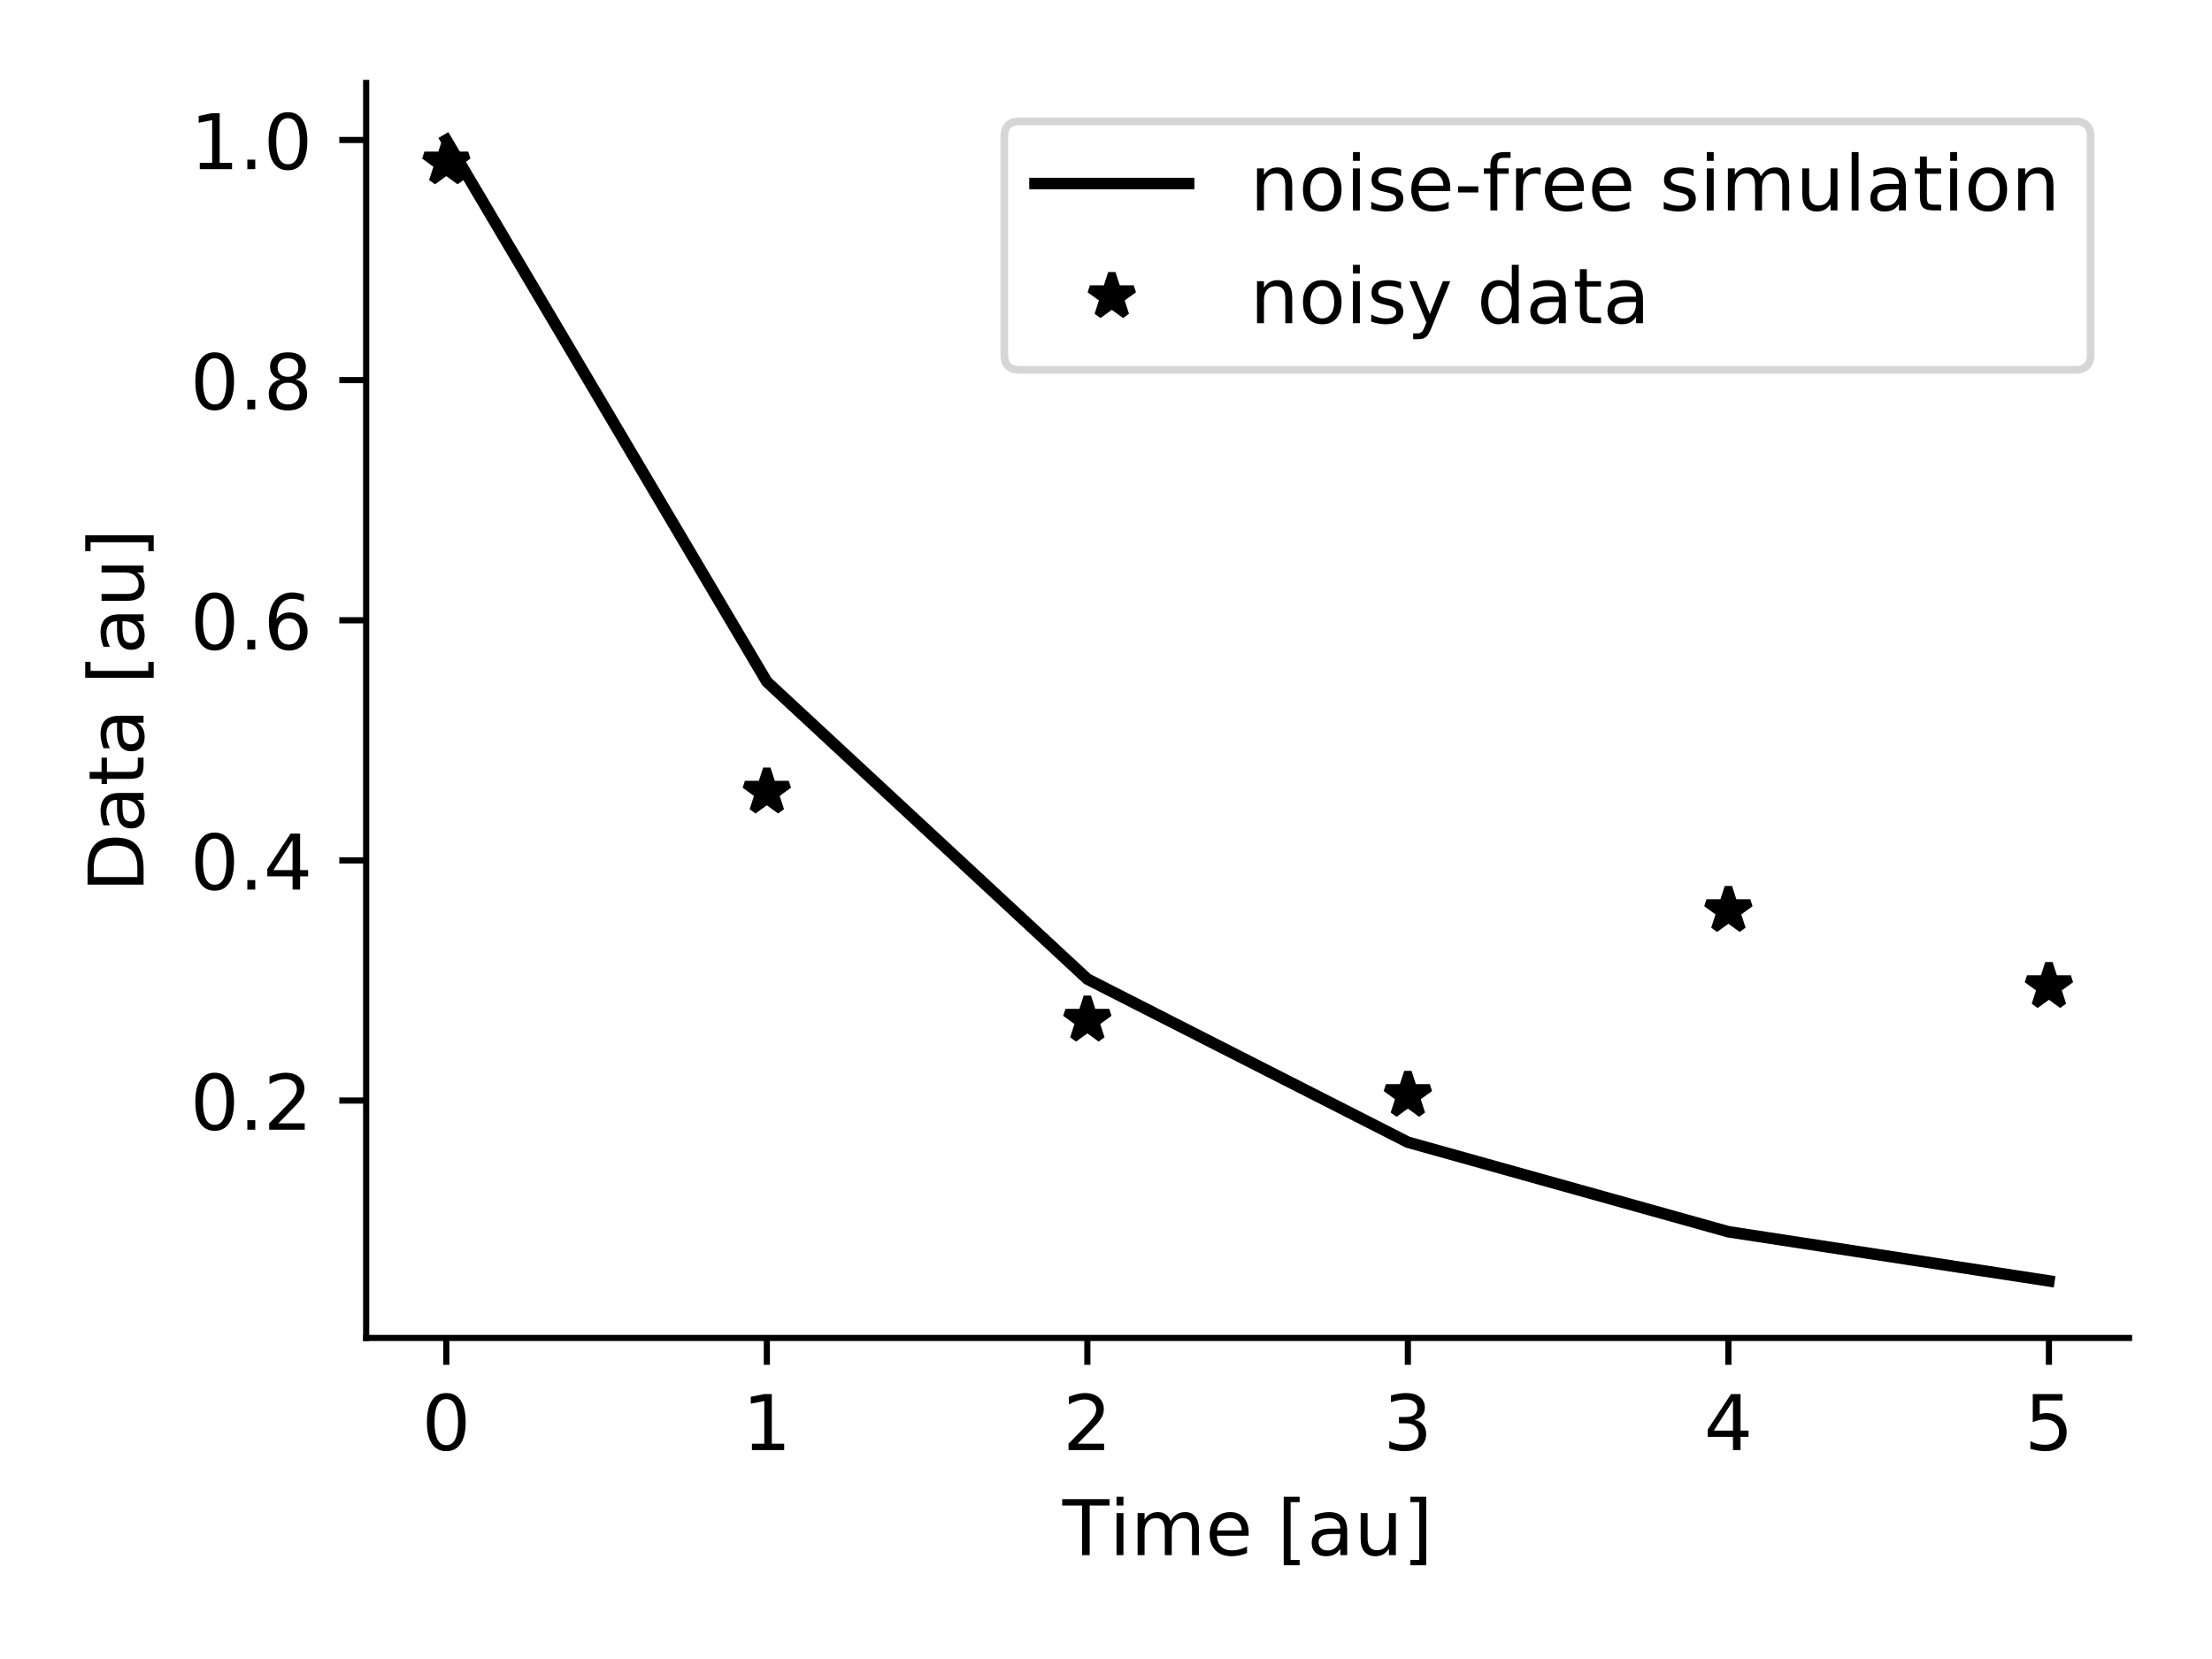
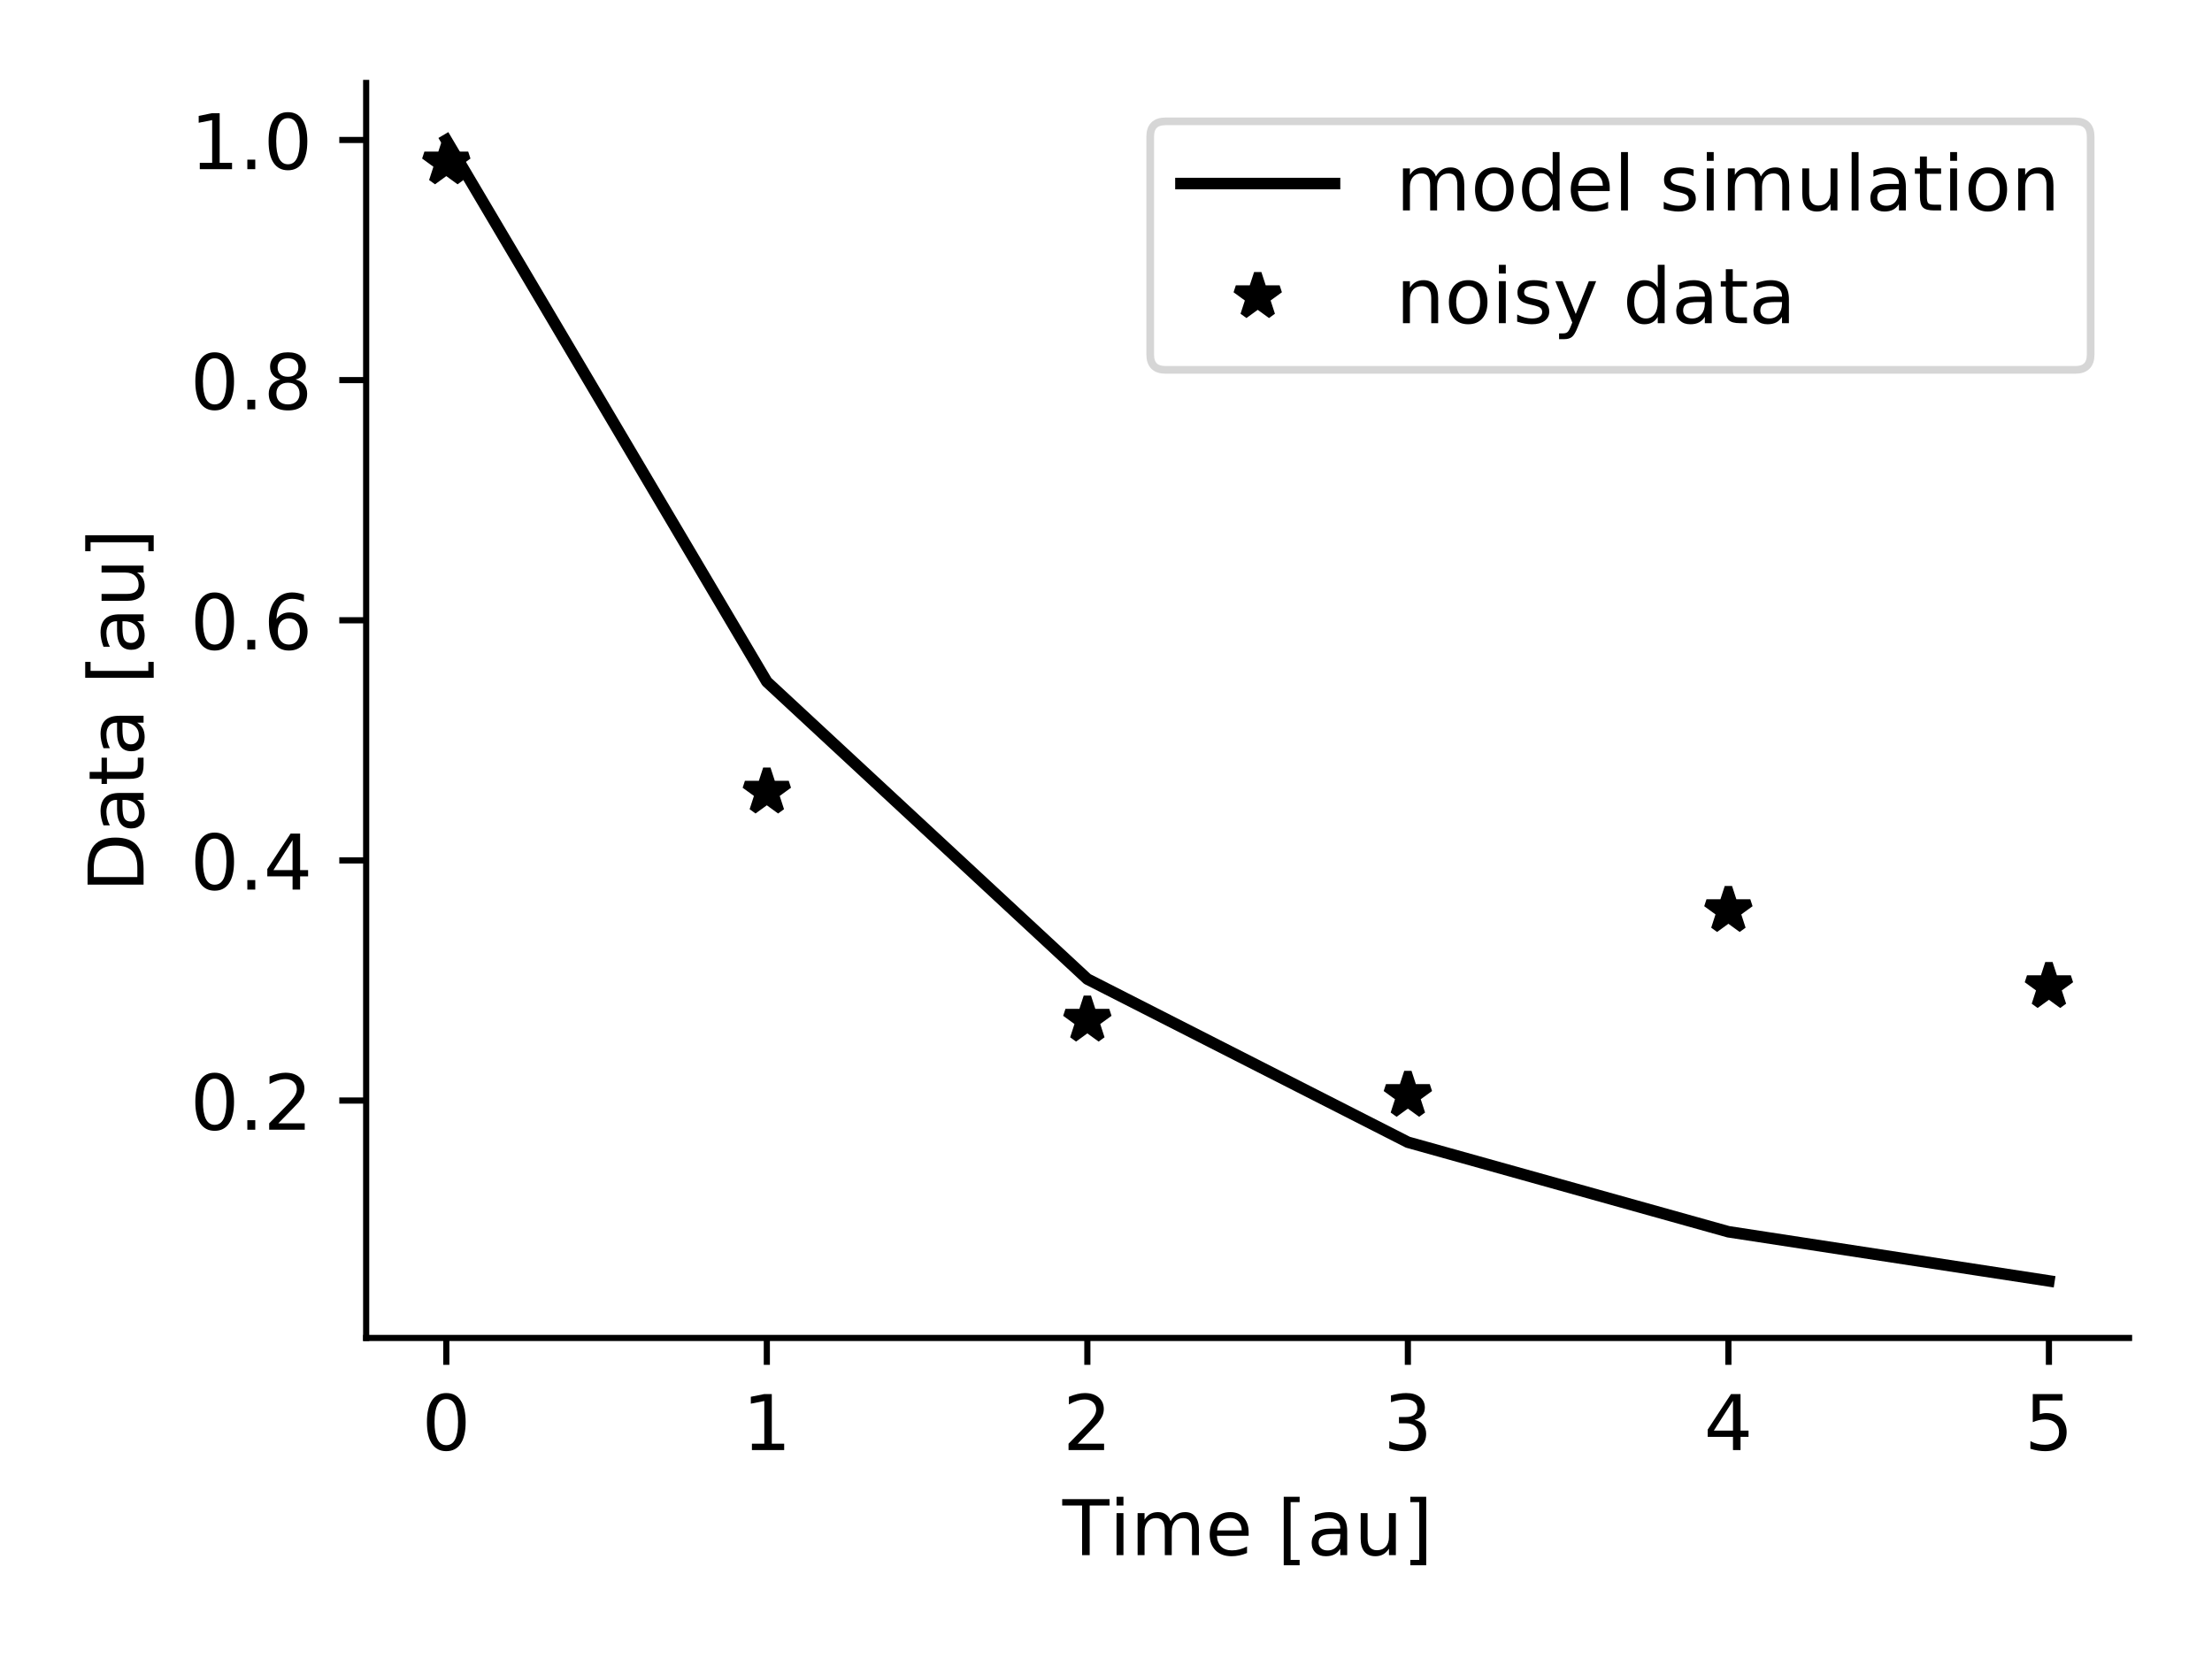
<svg xmlns="http://www.w3.org/2000/svg" xmlns:xlink="http://www.w3.org/1999/xlink" height="216pt" version="1.1" viewBox="0 0 288 216" width="288pt">
  <defs>
    <style type="text/css">
*{stroke-linecap:butt;stroke-linejoin:round;}
  </style>
  </defs>
  <g id="figure_1">
    <g id="patch_1">
      <path d="M 0 216  L 288 216  L 288 0  L 0 0  z " style="fill:#ffffff;" />
    </g>
    <g id="axes_1">
      <g id="patch_2">
        <path d="M 47.675 174.2  L 277.2 174.2  L 277.2 10.8  L 47.675 10.8  z " style="fill:#ffffff;" />
      </g>
      <g id="matplotlib.axis_1">
        <g id="xtick_1">
          <g id="line2d_1">
            <defs>
-               <path d="M 0 0  L 0 3.5  " id="m71d9dc9d65" style="stroke:#000000;stroke-width:0.8;" />
-             </defs>
-             <g>
-               <use style="stroke:#000000;stroke-width:0.8;" x="58.108" xlink:href="#m71d9dc9d65" y="174.2" />
+               <path d="M 0 0  L 0 3.5  " id="me098c141af" style="stroke:#000000;stroke-width:0.8;" />
+             </defs>
+             <g>
+               <use style="stroke:#000000;stroke-width:0.8;" x="58.108" xlink:href="#me098c141af" y="174.2" />
            </g>
          </g>
          <g id="text_1">
            <defs>
              <path d="M 31.781 66.406  Q 24.172 66.406 20.328 58.906  Q 16.5 51.422 16.5 36.375  Q 16.5 21.391 20.328 13.891  Q 24.172 6.391 31.781 6.391  Q 39.453 6.391 43.281 13.891  Q 47.125 21.391 47.125 36.375  Q 47.125 51.422 43.281 58.906  Q 39.453 66.406 31.781 66.406  z M 31.781 74.219  Q 44.047 74.219 50.516 64.516  Q 56.984 54.828 56.984 36.375  Q 56.984 17.969 50.516 8.266  Q 44.047 -1.422 31.781 -1.422  Q 19.531 -1.422 13.062 8.266  Q 6.594 17.969 6.594 36.375  Q 6.594 54.828 13.062 64.516  Q 19.531 74.219 31.781 74.219  z " id="DejaVuSans-48" />
            </defs>
            <g transform="translate(54.9267 188.7984)scale(0.1 -0.1)">
              <use xlink:href="#DejaVuSans-48" />
            </g>
          </g>
        </g>
        <g id="xtick_2">
          <g id="line2d_2">
            <g>
-               <use style="stroke:#000000;stroke-width:0.8;" x="99.84" xlink:href="#m71d9dc9d65" y="174.2" />
+               <use style="stroke:#000000;stroke-width:0.8;" x="99.84" xlink:href="#me098c141af" y="174.2" />
            </g>
          </g>
          <g id="text_2">
            <defs>
              <path d="M 12.406 8.297  L 28.516 8.297  L 28.516 63.922  L 10.984 60.406  L 10.984 69.391  L 28.422 72.906  L 38.281 72.906  L 38.281 8.297  L 54.391 8.297  L 54.391 0  L 12.406 0  z " id="DejaVuSans-49" />
            </defs>
            <g transform="translate(96.65852 188.7984)scale(0.1 -0.1)">
              <use xlink:href="#DejaVuSans-49" />
            </g>
          </g>
        </g>
        <g id="xtick_3">
          <g id="line2d_3">
            <g>
-               <use style="stroke:#000000;stroke-width:0.8;" x="141.572" xlink:href="#m71d9dc9d65" y="174.2" />
+               <use style="stroke:#000000;stroke-width:0.8;" x="141.572" xlink:href="#me098c141af" y="174.2" />
            </g>
          </g>
          <g id="text_3">
            <defs>
              <path d="M 19.188 8.297  L 53.609 8.297  L 53.609 0  L 7.328 0  L 7.328 8.297  Q 12.938 14.109 22.625 23.891  Q 32.328 33.688 34.812 36.531  Q 39.547 41.844 41.422 45.531  Q 43.312 49.219 43.312 52.781  Q 43.312 58.594 39.234 62.25  Q 35.156 65.922 28.609 65.922  Q 23.969 65.922 18.812 64.312  Q 13.672 62.703 7.812 59.422  L 7.812 69.391  Q 13.766 71.781 18.938 73  Q 24.125 74.219 28.422 74.219  Q 39.75 74.219 46.484 68.547  Q 53.219 62.891 53.219 53.422  Q 53.219 48.922 51.531 44.891  Q 49.859 40.875 45.406 35.406  Q 44.188 33.984 37.641 27.219  Q 31.109 20.453 19.188 8.297  z " id="DejaVuSans-50" />
            </defs>
            <g transform="translate(138.3903 188.7984)scale(0.1 -0.1)">
              <use xlink:href="#DejaVuSans-50" />
            </g>
          </g>
        </g>
        <g id="xtick_4">
          <g id="line2d_4">
            <g>
-               <use style="stroke:#000000;stroke-width:0.8;" x="183.303" xlink:href="#m71d9dc9d65" y="174.2" />
+               <use style="stroke:#000000;stroke-width:0.8;" x="183.303" xlink:href="#me098c141af" y="174.2" />
            </g>
          </g>
          <g id="text_4">
            <defs>
              <path d="M 40.578 39.312  Q 47.656 37.797 51.625 33  Q 55.609 28.219 55.609 21.188  Q 55.609 10.406 48.188 4.484  Q 40.766 -1.422 27.094 -1.422  Q 22.516 -1.422 17.656 -0.516  Q 12.797 0.391 7.625 2.203  L 7.625 11.719  Q 11.719 9.328 16.594 8.109  Q 21.484 6.891 26.812 6.891  Q 36.078 6.891 40.938 10.547  Q 45.797 14.203 45.797 21.188  Q 45.797 27.641 41.281 31.266  Q 36.766 34.906 28.719 34.906  L 20.219 34.906  L 20.219 43.016  L 29.109 43.016  Q 36.375 43.016 40.234 45.922  Q 44.094 48.828 44.094 54.297  Q 44.094 59.906 40.109 62.906  Q 36.141 65.922 28.719 65.922  Q 24.656 65.922 20.016 65.031  Q 15.375 64.156 9.812 62.312  L 9.812 71.094  Q 15.438 72.656 20.344 73.438  Q 25.25 74.219 29.594 74.219  Q 40.828 74.219 47.359 69.109  Q 53.906 64.016 53.906 55.328  Q 53.906 49.266 50.438 45.094  Q 46.969 40.922 40.578 39.312  z " id="DejaVuSans-51" />
            </defs>
            <g transform="translate(180.1222 188.7984)scale(0.1 -0.1)">
              <use xlink:href="#DejaVuSans-51" />
            </g>
          </g>
        </g>
        <g id="xtick_5">
          <g id="line2d_5">
            <g>
-               <use style="stroke:#000000;stroke-width:0.8;" x="225.035" xlink:href="#m71d9dc9d65" y="174.2" />
+               <use style="stroke:#000000;stroke-width:0.8;" x="225.035" xlink:href="#me098c141af" y="174.2" />
            </g>
          </g>
          <g id="text_5">
            <defs>
              <path d="M 37.797 64.312  L 12.891 25.391  L 37.797 25.391  z M 35.203 72.906  L 47.609 72.906  L 47.609 25.391  L 58.016 25.391  L 58.016 17.188  L 47.609 17.188  L 47.609 0  L 37.797 0  L 37.797 17.188  L 4.891 17.188  L 4.891 26.703  z " id="DejaVuSans-52" />
            </defs>
            <g transform="translate(221.854 188.7984)scale(0.1 -0.1)">
              <use xlink:href="#DejaVuSans-52" />
            </g>
          </g>
        </g>
        <g id="xtick_6">
          <g id="line2d_6">
            <g>
-               <use style="stroke:#000000;stroke-width:0.8;" x="266.767" xlink:href="#m71d9dc9d65" y="174.2" />
+               <use style="stroke:#000000;stroke-width:0.8;" x="266.767" xlink:href="#me098c141af" y="174.2" />
            </g>
          </g>
          <g id="text_6">
            <defs>
              <path d="M 10.797 72.906  L 49.516 72.906  L 49.516 64.594  L 19.828 64.594  L 19.828 46.734  Q 21.969 47.469 24.109 47.828  Q 26.266 48.188 28.422 48.188  Q 40.625 48.188 47.75 41.5  Q 54.891 34.812 54.891 23.391  Q 54.891 11.625 47.562 5.094  Q 40.234 -1.422 26.906 -1.422  Q 22.312 -1.422 17.547 -0.641  Q 12.797 0.141 7.719 1.703  L 7.719 11.625  Q 12.109 9.234 16.797 8.062  Q 21.484 6.891 26.703 6.891  Q 35.156 6.891 40.078 11.328  Q 45.016 15.766 45.016 23.391  Q 45.016 31 40.078 35.438  Q 35.156 39.891 26.703 39.891  Q 22.75 39.891 18.812 39.016  Q 14.891 38.141 10.797 36.281  z " id="DejaVuSans-53" />
            </defs>
            <g transform="translate(263.5858 188.7984)scale(0.1 -0.1)">
              <use xlink:href="#DejaVuSans-53" />
            </g>
          </g>
        </g>
        <g id="text_7">
          <defs>
            <path d="M -0.297 72.906  L 61.375 72.906  L 61.375 64.594  L 35.5 64.594  L 35.5 0  L 25.594 0  L 25.594 64.594  L -0.297 64.594  z " id="DejaVuSans-84" />
            <path d="M 9.422 54.688  L 18.406 54.688  L 18.406 0  L 9.422 0  z M 9.422 75.984  L 18.406 75.984  L 18.406 64.594  L 9.422 64.594  z " id="DejaVuSans-105" />
            <path d="M 52 44.188  Q 55.375 50.25 60.062 53.125  Q 64.75 56 71.094 56  Q 79.641 56 84.281 50.016  Q 88.922 44.047 88.922 33.016  L 88.922 0  L 79.891 0  L 79.891 32.719  Q 79.891 40.578 77.094 44.375  Q 74.312 48.188 68.609 48.188  Q 61.625 48.188 57.562 43.547  Q 53.516 38.922 53.516 30.906  L 53.516 0  L 44.484 0  L 44.484 32.719  Q 44.484 40.625 41.703 44.406  Q 38.922 48.188 33.109 48.188  Q 26.219 48.188 22.156 43.531  Q 18.109 38.875 18.109 30.906  L 18.109 0  L 9.078 0  L 9.078 54.688  L 18.109 54.688  L 18.109 46.188  Q 21.188 51.219 25.484 53.609  Q 29.781 56 35.688 56  Q 41.656 56 45.828 52.969  Q 50 49.953 52 44.188  z " id="DejaVuSans-109" />
            <path d="M 56.203 29.594  L 56.203 25.203  L 14.891 25.203  Q 15.484 15.922 20.484 11.062  Q 25.484 6.203 34.422 6.203  Q 39.594 6.203 44.453 7.469  Q 49.312 8.734 54.109 11.281  L 54.109 2.781  Q 49.266 0.734 44.188 -0.344  Q 39.109 -1.422 33.891 -1.422  Q 20.797 -1.422 13.156 6.188  Q 5.516 13.812 5.516 26.812  Q 5.516 40.234 12.766 48.109  Q 20.016 56 32.328 56  Q 43.359 56 49.781 48.891  Q 56.203 41.797 56.203 29.594  z M 47.219 32.234  Q 47.125 39.594 43.094 43.984  Q 39.062 48.391 32.422 48.391  Q 24.906 48.391 20.391 44.141  Q 15.875 39.891 15.188 32.172  z " id="DejaVuSans-101" />
            <path id="DejaVuSans-32" />
            <path d="M 8.594 75.984  L 29.297 75.984  L 29.297 69  L 17.578 69  L 17.578 -6.203  L 29.297 -6.203  L 29.297 -13.188  L 8.594 -13.188  z " id="DejaVuSans-91" />
            <path d="M 34.281 27.484  Q 23.391 27.484 19.188 25  Q 14.984 22.516 14.984 16.5  Q 14.984 11.719 18.141 8.906  Q 21.297 6.109 26.703 6.109  Q 34.188 6.109 38.703 11.406  Q 43.219 16.703 43.219 25.484  L 43.219 27.484  z M 52.203 31.203  L 52.203 0  L 43.219 0  L 43.219 8.297  Q 40.141 3.328 35.547 0.953  Q 30.953 -1.422 24.312 -1.422  Q 15.922 -1.422 10.953 3.297  Q 6 8.016 6 15.922  Q 6 25.141 12.172 29.828  Q 18.359 34.516 30.609 34.516  L 43.219 34.516  L 43.219 35.406  Q 43.219 41.609 39.141 45  Q 35.062 48.391 27.688 48.391  Q 23 48.391 18.547 47.266  Q 14.109 46.141 10.016 43.891  L 10.016 52.203  Q 14.938 54.109 19.578 55.047  Q 24.219 56 28.609 56  Q 40.484 56 46.344 49.844  Q 52.203 43.703 52.203 31.203  z " id="DejaVuSans-97" />
            <path d="M 8.5 21.578  L 8.5 54.688  L 17.484 54.688  L 17.484 21.922  Q 17.484 14.156 20.5 10.266  Q 23.531 6.391 29.594 6.391  Q 36.859 6.391 41.078 11.031  Q 45.312 15.672 45.312 23.688  L 45.312 54.688  L 54.297 54.688  L 54.297 0  L 45.312 0  L 45.312 8.406  Q 42.047 3.422 37.719 1  Q 33.406 -1.422 27.688 -1.422  Q 18.266 -1.422 13.375 4.438  Q 8.5 10.297 8.5 21.578  z M 31.109 56  z " id="DejaVuSans-117" />
            <path d="M 30.422 75.984  L 30.422 -13.188  L 9.719 -13.188  L 9.719 -6.203  L 21.391 -6.203  L 21.391 69  L 9.719 69  L 9.719 75.984  z " id="DejaVuSans-93" />
          </defs>
          <g transform="translate(138.3266 202.4766)scale(0.1 -0.1)">
            <use xlink:href="#DejaVuSans-84" />
            <use x="61.037" xlink:href="#DejaVuSans-105" />
            <use x="88.82" xlink:href="#DejaVuSans-109" />
            <use x="186.232" xlink:href="#DejaVuSans-101" />
            <use x="247.756" xlink:href="#DejaVuSans-32" />
            <use x="279.543" xlink:href="#DejaVuSans-91" />
            <use x="318.557" xlink:href="#DejaVuSans-97" />
            <use x="379.836" xlink:href="#DejaVuSans-117" />
            <use x="443.215" xlink:href="#DejaVuSans-93" />
          </g>
        </g>
      </g>
      <g id="matplotlib.axis_2">
        <g id="ytick_1">
          <g id="line2d_7">
            <defs>
-               <path d="M 0 0  L -3.5 0  " id="m9575953be9" style="stroke:#000000;stroke-width:0.8;" />
-             </defs>
-             <g>
-               <use style="stroke:#000000;stroke-width:0.8;" x="47.675" xlink:href="#m9575953be9" y="143.29" />
+               <path d="M 0 0  L -3.5 0  " id="m16fb6907b9" style="stroke:#000000;stroke-width:0.8;" />
+             </defs>
+             <g>
+               <use style="stroke:#000000;stroke-width:0.8;" x="47.675" xlink:href="#m16fb6907b9" y="143.29" />
            </g>
          </g>
          <g id="text_8">
            <defs>
              <path d="M 10.688 12.406  L 21 12.406  L 21 0  L 10.688 0  z " id="DejaVuSans-46" />
            </defs>
            <g transform="translate(24.77188 147.0894)scale(0.1 -0.1)">
              <use xlink:href="#DejaVuSans-48" />
              <use x="63.623" xlink:href="#DejaVuSans-46" />
              <use x="95.41" xlink:href="#DejaVuSans-50" />
            </g>
          </g>
        </g>
        <g id="ytick_2">
          <g id="line2d_8">
            <g>
-               <use style="stroke:#000000;stroke-width:0.8;" x="47.675" xlink:href="#m9575953be9" y="112.024" />
+               <use style="stroke:#000000;stroke-width:0.8;" x="47.675" xlink:href="#m16fb6907b9" y="112.024" />
            </g>
          </g>
          <g id="text_9">
            <g transform="translate(24.77188 115.8237)scale(0.1 -0.1)">
              <use xlink:href="#DejaVuSans-48" />
              <use x="63.623" xlink:href="#DejaVuSans-46" />
              <use x="95.41" xlink:href="#DejaVuSans-52" />
            </g>
          </g>
        </g>
        <g id="ytick_3">
          <g id="line2d_9">
            <g>
-               <use style="stroke:#000000;stroke-width:0.8;" x="47.675" xlink:href="#m9575953be9" y="80.759" />
+               <use style="stroke:#000000;stroke-width:0.8;" x="47.675" xlink:href="#m16fb6907b9" y="80.759" />
            </g>
          </g>
          <g id="text_10">
            <defs>
              <path d="M 33.016 40.375  Q 26.375 40.375 22.484 35.828  Q 18.609 31.297 18.609 23.391  Q 18.609 15.531 22.484 10.953  Q 26.375 6.391 33.016 6.391  Q 39.656 6.391 43.531 10.953  Q 47.406 15.531 47.406 23.391  Q 47.406 31.297 43.531 35.828  Q 39.656 40.375 33.016 40.375  z M 52.594 71.297  L 52.594 62.312  Q 48.875 64.062 45.094 64.984  Q 41.312 65.922 37.594 65.922  Q 27.828 65.922 22.672 59.328  Q 17.531 52.734 16.797 39.406  Q 19.672 43.656 24.016 45.922  Q 28.375 48.188 33.594 48.188  Q 44.578 48.188 50.953 41.516  Q 57.328 34.859 57.328 23.391  Q 57.328 12.156 50.688 5.359  Q 44.047 -1.422 33.016 -1.422  Q 20.359 -1.422 13.672 8.266  Q 6.984 17.969 6.984 36.375  Q 6.984 53.656 15.188 63.938  Q 23.391 74.219 37.203 74.219  Q 40.922 74.219 44.703 73.484  Q 48.484 72.75 52.594 71.297  z " id="DejaVuSans-54" />
            </defs>
            <g transform="translate(24.77188 84.55793)scale(0.1 -0.1)">
              <use xlink:href="#DejaVuSans-48" />
              <use x="63.623" xlink:href="#DejaVuSans-46" />
              <use x="95.41" xlink:href="#DejaVuSans-54" />
            </g>
          </g>
        </g>
        <g id="ytick_4">
          <g id="line2d_10">
            <g>
-               <use style="stroke:#000000;stroke-width:0.8;" x="47.675" xlink:href="#m9575953be9" y="49.493" />
+               <use style="stroke:#000000;stroke-width:0.8;" x="47.675" xlink:href="#m16fb6907b9" y="49.493" />
            </g>
          </g>
          <g id="text_11">
            <defs>
              <path d="M 31.781 34.625  Q 24.75 34.625 20.719 30.859  Q 16.703 27.094 16.703 20.516  Q 16.703 13.922 20.719 10.156  Q 24.75 6.391 31.781 6.391  Q 38.812 6.391 42.859 10.172  Q 46.922 13.969 46.922 20.516  Q 46.922 27.094 42.891 30.859  Q 38.875 34.625 31.781 34.625  z M 21.922 38.812  Q 15.578 40.375 12.031 44.719  Q 8.5 49.078 8.5 55.328  Q 8.5 64.062 14.719 69.141  Q 20.953 74.219 31.781 74.219  Q 42.672 74.219 48.875 69.141  Q 55.078 64.062 55.078 55.328  Q 55.078 49.078 51.531 44.719  Q 48 40.375 41.703 38.812  Q 48.828 37.156 52.797 32.312  Q 56.781 27.484 56.781 20.516  Q 56.781 9.906 50.312 4.234  Q 43.844 -1.422 31.781 -1.422  Q 19.734 -1.422 13.25 4.234  Q 6.781 9.906 6.781 20.516  Q 6.781 27.484 10.781 32.312  Q 14.797 37.156 21.922 38.812  z M 18.312 54.391  Q 18.312 48.734 21.844 45.562  Q 25.391 42.391 31.781 42.391  Q 38.141 42.391 41.719 45.562  Q 45.312 48.734 45.312 54.391  Q 45.312 60.062 41.719 63.234  Q 38.141 66.406 31.781 66.406  Q 25.391 66.406 21.844 63.234  Q 18.312 60.062 18.312 54.391  z " id="DejaVuSans-56" />
            </defs>
            <g transform="translate(24.77188 53.29221)scale(0.1 -0.1)">
              <use xlink:href="#DejaVuSans-48" />
              <use x="63.623" xlink:href="#DejaVuSans-46" />
              <use x="95.41" xlink:href="#DejaVuSans-56" />
            </g>
          </g>
        </g>
        <g id="ytick_5">
          <g id="line2d_11">
            <g>
-               <use style="stroke:#000000;stroke-width:0.8;" x="47.675" xlink:href="#m9575953be9" y="18.227" />
+               <use style="stroke:#000000;stroke-width:0.8;" x="47.675" xlink:href="#m16fb6907b9" y="18.227" />
            </g>
          </g>
          <g id="text_12">
            <g transform="translate(24.77188 22.02649)scale(0.1 -0.1)">
              <use xlink:href="#DejaVuSans-49" />
              <use x="63.623" xlink:href="#DejaVuSans-46" />
              <use x="95.41" xlink:href="#DejaVuSans-48" />
            </g>
          </g>
        </g>
        <g id="text_13">
          <defs>
            <path d="M 19.672 64.797  L 19.672 8.109  L 31.594 8.109  Q 46.688 8.109 53.688 14.938  Q 60.688 21.781 60.688 36.531  Q 60.688 51.172 53.688 57.984  Q 46.688 64.797 31.594 64.797  z M 9.812 72.906  L 30.078 72.906  Q 51.266 72.906 61.172 64.094  Q 71.094 55.281 71.094 36.531  Q 71.094 17.672 61.125 8.828  Q 51.172 0 30.078 0  L 9.812 0  z " id="DejaVuSans-68" />
            <path d="M 18.312 70.219  L 18.312 54.688  L 36.812 54.688  L 36.812 47.703  L 18.312 47.703  L 18.312 18.016  Q 18.312 11.328 20.141 9.422  Q 21.969 7.516 27.594 7.516  L 36.812 7.516  L 36.812 0  L 27.594 0  Q 17.188 0 13.234 3.875  Q 9.281 7.766 9.281 18.016  L 9.281 47.703  L 2.688 47.703  L 2.688 54.688  L 9.281 54.688  L 9.281 70.219  z " id="DejaVuSans-116" />
          </defs>
          <g transform="translate(18.69219 116.1617)rotate(-90)scale(0.1 -0.1)">
            <use xlink:href="#DejaVuSans-68" />
            <use x="77.002" xlink:href="#DejaVuSans-97" />
            <use x="138.281" xlink:href="#DejaVuSans-116" />
            <use x="177.49" xlink:href="#DejaVuSans-97" />
            <use x="238.77" xlink:href="#DejaVuSans-32" />
            <use x="270.557" xlink:href="#DejaVuSans-91" />
            <use x="309.57" xlink:href="#DejaVuSans-97" />
            <use x="370.85" xlink:href="#DejaVuSans-117" />
            <use x="434.229" xlink:href="#DejaVuSans-93" />
          </g>
        </g>
      </g>
      <g id="line2d_12">
-         <path clip-path="url(#p5cf6b0f705)" d="M 58.108 18.227  L 99.84 88.761  L 141.572 127.471  L 183.303 148.715  L 225.035 160.374  L 266.767 166.773  " style="fill:none;stroke:#000000;stroke-linecap:square;stroke-width:1.5;" />
+         <path clip-path="url(#p06553dfc1f)" d="M 58.108 18.227  L 99.84 88.761  L 141.572 127.471  L 183.303 148.715  L 225.035 160.374  L 266.767 166.773  " style="fill:none;stroke:#000000;stroke-linecap:square;stroke-width:1.5;" />
      </g>
      <g id="line2d_13">
        <defs>
-           <path d="M 0 -3  L -0.674 -0.927  L -2.853 -0.927  L -1.09 0.354  L -1.763 2.427  L -0 1.146  L 1.763 2.427  L 1.09 0.354  L 2.853 -0.927  L 0.674 -0.927  z " id="m65f4a576f4" style="stroke:#000000;stroke-linejoin:bevel;" />
+           <path d="M 0 -3  L -0.674 -0.927  L -2.853 -0.927  L -1.09 0.354  L -1.763 2.427  L -0 1.146  L 1.763 2.427  L 1.09 0.354  L 2.853 -0.927  L 0.674 -0.927  z " id="mcbe93fd691" style="stroke:#000000;stroke-linejoin:bevel;" />
        </defs>
-         <g clip-path="url(#p5cf6b0f705)">
-           <use style="stroke:#000000;stroke-linejoin:bevel;" x="58.108" xlink:href="#m65f4a576f4" y="21.166" />
-           <use style="stroke:#000000;stroke-linejoin:bevel;" x="99.84" xlink:href="#m65f4a576f4" y="103.085" />
-           <use style="stroke:#000000;stroke-linejoin:bevel;" x="141.572" xlink:href="#m65f4a576f4" y="132.781" />
-           <use style="stroke:#000000;stroke-linejoin:bevel;" x="183.303" xlink:href="#m65f4a576f4" y="142.576" />
-           <use style="stroke:#000000;stroke-linejoin:bevel;" x="225.035" xlink:href="#m65f4a576f4" y="118.511" />
-           <use style="stroke:#000000;stroke-linejoin:bevel;" x="266.767" xlink:href="#m65f4a576f4" y="128.408" />
+         <g clip-path="url(#p06553dfc1f)">
+           <use style="stroke:#000000;stroke-linejoin:bevel;" x="58.108" xlink:href="#mcbe93fd691" y="21.166" />
+           <use style="stroke:#000000;stroke-linejoin:bevel;" x="99.84" xlink:href="#mcbe93fd691" y="103.085" />
+           <use style="stroke:#000000;stroke-linejoin:bevel;" x="141.572" xlink:href="#mcbe93fd691" y="132.781" />
+           <use style="stroke:#000000;stroke-linejoin:bevel;" x="183.303" xlink:href="#mcbe93fd691" y="142.576" />
+           <use style="stroke:#000000;stroke-linejoin:bevel;" x="225.035" xlink:href="#mcbe93fd691" y="118.511" />
+           <use style="stroke:#000000;stroke-linejoin:bevel;" x="266.767" xlink:href="#mcbe93fd691" y="128.408" />
        </g>
      </g>
      <g id="patch_3">
        <path d="M 47.675 174.2  L 47.675 10.8  " style="fill:none;stroke:#000000;stroke-linecap:square;stroke-linejoin:miter;stroke-width:0.8;" />
      </g>
      <g id="patch_4">
        <path d="M 47.675 174.2  L 277.2 174.2  " style="fill:none;stroke:#000000;stroke-linecap:square;stroke-linejoin:miter;stroke-width:0.8;" />
      </g>
      <g id="legend_1">
        <g id="patch_5">
-           <path d="M 132.756 48.156  L 270.2 48.156  Q 272.2 48.156 272.2 46.156  L 272.2 17.8  Q 272.2 15.8 270.2 15.8  L 132.756 15.8  Q 130.756 15.8 130.756 17.8  L 130.756 46.156  Q 130.756 48.156 132.756 48.156  z " style="fill:#ffffff;opacity:0.8;stroke:#cccccc;stroke-linejoin:miter;" />
+           <path d="M 151.756 48.156  L 270.2 48.156  Q 272.2 48.156 272.2 46.156  L 272.2 17.8  Q 272.2 15.8 270.2 15.8  L 151.756 15.8  Q 149.756 15.8 149.756 17.8  L 149.756 46.156  Q 149.756 48.156 151.756 48.156  z " style="fill:#ffffff;opacity:0.8;stroke:#cccccc;stroke-linejoin:miter;" />
        </g>
        <g id="line2d_14">
-           <path d="M 134.756 23.898  L 154.756 23.898  " style="fill:none;stroke:#000000;stroke-linecap:square;stroke-width:1.5;" />
+           <path d="M 153.756 23.898  L 173.756 23.898  " style="fill:none;stroke:#000000;stroke-linecap:square;stroke-width:1.5;" />
        </g>
        <g id="line2d_15" />
        <g id="text_14">
          <defs>
+             <path d="M 30.609 48.391  Q 23.391 48.391 19.188 42.75  Q 14.984 37.109 14.984 27.297  Q 14.984 17.484 19.156 11.844  Q 23.344 6.203 30.609 6.203  Q 37.797 6.203 41.984 11.859  Q 46.188 17.531 46.188 27.297  Q 46.188 37.016 41.984 42.703  Q 37.797 48.391 30.609 48.391  z M 30.609 56  Q 42.328 56 49.016 48.375  Q 55.719 40.766 55.719 27.297  Q 55.719 13.875 49.016 6.219  Q 42.328 -1.422 30.609 -1.422  Q 18.844 -1.422 12.172 6.219  Q 5.516 13.875 5.516 27.297  Q 5.516 40.766 12.172 48.375  Q 18.844 56 30.609 56  z " id="DejaVuSans-111" />
+             <path d="M 45.406 46.391  L 45.406 75.984  L 54.391 75.984  L 54.391 0  L 45.406 0  L 45.406 8.203  Q 42.578 3.328 38.25 0.953  Q 33.938 -1.422 27.875 -1.422  Q 17.969 -1.422 11.734 6.484  Q 5.516 14.406 5.516 27.297  Q 5.516 40.188 11.734 48.094  Q 17.969 56 27.875 56  Q 33.938 56 38.25 53.625  Q 42.578 51.266 45.406 46.391  z M 14.797 27.297  Q 14.797 17.391 18.875 11.75  Q 22.953 6.109 30.078 6.109  Q 37.203 6.109 41.297 11.75  Q 45.406 17.391 45.406 27.297  Q 45.406 37.203 41.297 42.844  Q 37.203 48.484 30.078 48.484  Q 22.953 48.484 18.875 42.844  Q 14.797 37.203 14.797 27.297  z " id="DejaVuSans-100" />
+             <path d="M 9.422 75.984  L 18.406 75.984  L 18.406 0  L 9.422 0  z " id="DejaVuSans-108" />
+             <path d="M 44.281 53.078  L 44.281 44.578  Q 40.484 46.531 36.375 47.5  Q 32.281 48.484 27.875 48.484  Q 21.188 48.484 17.844 46.438  Q 14.5 44.391 14.5 40.281  Q 14.5 37.156 16.891 35.375  Q 19.281 33.594 26.516 31.984  L 29.594 31.297  Q 39.156 29.25 43.188 25.516  Q 47.219 21.781 47.219 15.094  Q 47.219 7.469 41.188 3.016  Q 35.156 -1.422 24.609 -1.422  Q 20.219 -1.422 15.453 -0.562  Q 10.688 0.297 5.422 2  L 5.422 11.281  Q 10.406 8.688 15.234 7.391  Q 20.062 6.109 24.812 6.109  Q 31.156 6.109 34.562 8.281  Q 37.984 10.453 37.984 14.406  Q 37.984 18.062 35.516 20.016  Q 33.062 21.969 24.703 23.781  L 21.578 24.516  Q 13.234 26.266 9.516 29.906  Q 5.812 33.547 5.812 39.891  Q 5.812 47.609 11.281 51.797  Q 16.75 56 26.812 56  Q 31.781 56 36.172 55.266  Q 40.578 54.547 44.281 53.078  z " id="DejaVuSans-115" />
            <path d="M 54.891 33.016  L 54.891 0  L 45.906 0  L 45.906 32.719  Q 45.906 40.484 42.875 44.328  Q 39.844 48.188 33.797 48.188  Q 26.516 48.188 22.312 43.547  Q 18.109 38.922 18.109 30.906  L 18.109 0  L 9.078 0  L 9.078 54.688  L 18.109 54.688  L 18.109 46.188  Q 21.344 51.125 25.703 53.562  Q 30.078 56 35.797 56  Q 45.219 56 50.047 50.172  Q 54.891 44.344 54.891 33.016  z " id="DejaVuSans-110" />
-             <path d="M 30.609 48.391  Q 23.391 48.391 19.188 42.75  Q 14.984 37.109 14.984 27.297  Q 14.984 17.484 19.156 11.844  Q 23.344 6.203 30.609 6.203  Q 37.797 6.203 41.984 11.859  Q 46.188 17.531 46.188 27.297  Q 46.188 37.016 41.984 42.703  Q 37.797 48.391 30.609 48.391  z M 30.609 56  Q 42.328 56 49.016 48.375  Q 55.719 40.766 55.719 27.297  Q 55.719 13.875 49.016 6.219  Q 42.328 -1.422 30.609 -1.422  Q 18.844 -1.422 12.172 6.219  Q 5.516 13.875 5.516 27.297  Q 5.516 40.766 12.172 48.375  Q 18.844 56 30.609 56  z " id="DejaVuSans-111" />
-             <path d="M 44.281 53.078  L 44.281 44.578  Q 40.484 46.531 36.375 47.5  Q 32.281 48.484 27.875 48.484  Q 21.188 48.484 17.844 46.438  Q 14.5 44.391 14.5 40.281  Q 14.5 37.156 16.891 35.375  Q 19.281 33.594 26.516 31.984  L 29.594 31.297  Q 39.156 29.25 43.188 25.516  Q 47.219 21.781 47.219 15.094  Q 47.219 7.469 41.188 3.016  Q 35.156 -1.422 24.609 -1.422  Q 20.219 -1.422 15.453 -0.562  Q 10.688 0.297 5.422 2  L 5.422 11.281  Q 10.406 8.688 15.234 7.391  Q 20.062 6.109 24.812 6.109  Q 31.156 6.109 34.562 8.281  Q 37.984 10.453 37.984 14.406  Q 37.984 18.062 35.516 20.016  Q 33.062 21.969 24.703 23.781  L 21.578 24.516  Q 13.234 26.266 9.516 29.906  Q 5.812 33.547 5.812 39.891  Q 5.812 47.609 11.281 51.797  Q 16.75 56 26.812 56  Q 31.781 56 36.172 55.266  Q 40.578 54.547 44.281 53.078  z " id="DejaVuSans-115" />
-             <path d="M 4.891 31.391  L 31.203 31.391  L 31.203 23.391  L 4.891 23.391  z " id="DejaVuSans-45" />
-             <path d="M 37.109 75.984  L 37.109 68.5  L 28.516 68.5  Q 23.688 68.5 21.797 66.547  Q 19.922 64.594 19.922 59.516  L 19.922 54.688  L 34.719 54.688  L 34.719 47.703  L 19.922 47.703  L 19.922 0  L 10.891 0  L 10.891 47.703  L 2.297 47.703  L 2.297 54.688  L 10.891 54.688  L 10.891 58.5  Q 10.891 67.625 15.141 71.797  Q 19.391 75.984 28.609 75.984  z " id="DejaVuSans-102" />
-             <path d="M 41.109 46.297  Q 39.594 47.172 37.812 47.578  Q 36.031 48 33.891 48  Q 26.266 48 22.188 43.047  Q 18.109 38.094 18.109 28.812  L 18.109 0  L 9.078 0  L 9.078 54.688  L 18.109 54.688  L 18.109 46.188  Q 20.953 51.172 25.484 53.578  Q 30.031 56 36.531 56  Q 37.453 56 38.578 55.875  Q 39.703 55.766 41.062 55.516  z " id="DejaVuSans-114" />
-             <path d="M 9.422 75.984  L 18.406 75.984  L 18.406 0  L 9.422 0  z " id="DejaVuSans-108" />
          </defs>
-           <g transform="translate(162.7562 27.39844)scale(0.1 -0.1)">
-             <use xlink:href="#DejaVuSans-110" />
-             <use x="63.379" xlink:href="#DejaVuSans-111" />
-             <use x="124.561" xlink:href="#DejaVuSans-105" />
-             <use x="152.344" xlink:href="#DejaVuSans-115" />
-             <use x="204.443" xlink:href="#DejaVuSans-101" />
-             <use x="265.967" xlink:href="#DejaVuSans-45" />
-             <use x="302.051" xlink:href="#DejaVuSans-102" />
-             <use x="337.256" xlink:href="#DejaVuSans-114" />
-             <use x="378.338" xlink:href="#DejaVuSans-101" />
-             <use x="439.861" xlink:href="#DejaVuSans-101" />
-             <use x="501.385" xlink:href="#DejaVuSans-32" />
-             <use x="533.172" xlink:href="#DejaVuSans-115" />
-             <use x="585.271" xlink:href="#DejaVuSans-105" />
-             <use x="613.055" xlink:href="#DejaVuSans-109" />
-             <use x="710.467" xlink:href="#DejaVuSans-117" />
-             <use x="773.846" xlink:href="#DejaVuSans-108" />
-             <use x="801.629" xlink:href="#DejaVuSans-97" />
-             <use x="862.908" xlink:href="#DejaVuSans-116" />
-             <use x="902.117" xlink:href="#DejaVuSans-105" />
-             <use x="929.9" xlink:href="#DejaVuSans-111" />
-             <use x="991.082" xlink:href="#DejaVuSans-110" />
+           <g transform="translate(181.7562 27.39844)scale(0.1 -0.1)">
+             <use xlink:href="#DejaVuSans-109" />
+             <use x="97.412" xlink:href="#DejaVuSans-111" />
+             <use x="158.594" xlink:href="#DejaVuSans-100" />
+             <use x="222.07" xlink:href="#DejaVuSans-101" />
+             <use x="283.594" xlink:href="#DejaVuSans-108" />
+             <use x="311.377" xlink:href="#DejaVuSans-32" />
+             <use x="343.164" xlink:href="#DejaVuSans-115" />
+             <use x="395.264" xlink:href="#DejaVuSans-105" />
+             <use x="423.047" xlink:href="#DejaVuSans-109" />
+             <use x="520.459" xlink:href="#DejaVuSans-117" />
+             <use x="583.838" xlink:href="#DejaVuSans-108" />
+             <use x="611.621" xlink:href="#DejaVuSans-97" />
+             <use x="672.9" xlink:href="#DejaVuSans-116" />
+             <use x="712.109" xlink:href="#DejaVuSans-105" />
+             <use x="739.893" xlink:href="#DejaVuSans-111" />
+             <use x="801.074" xlink:href="#DejaVuSans-110" />
          </g>
        </g>
        <g id="line2d_16" />
        <g id="line2d_17">
          <g>
-             <use style="stroke:#000000;stroke-linejoin:bevel;" x="144.756" xlink:href="#m65f4a576f4" y="38.577" />
+             <use style="stroke:#000000;stroke-linejoin:bevel;" x="163.756" xlink:href="#mcbe93fd691" y="38.577" />
          </g>
        </g>
        <g id="text_15">
          <defs>
            <path d="M 32.172 -5.078  Q 28.375 -14.844 24.75 -17.812  Q 21.141 -20.797 15.094 -20.797  L 7.906 -20.797  L 7.906 -13.281  L 13.188 -13.281  Q 16.891 -13.281 18.938 -11.516  Q 21 -9.766 23.484 -3.219  L 25.094 0.875  L 2.984 54.688  L 12.5 54.688  L 29.594 11.922  L 46.688 54.688  L 56.203 54.688  z " id="DejaVuSans-121" />
-             <path d="M 45.406 46.391  L 45.406 75.984  L 54.391 75.984  L 54.391 0  L 45.406 0  L 45.406 8.203  Q 42.578 3.328 38.25 0.953  Q 33.938 -1.422 27.875 -1.422  Q 17.969 -1.422 11.734 6.484  Q 5.516 14.406 5.516 27.297  Q 5.516 40.188 11.734 48.094  Q 17.969 56 27.875 56  Q 33.938 56 38.25 53.625  Q 42.578 51.266 45.406 46.391  z M 14.797 27.297  Q 14.797 17.391 18.875 11.75  Q 22.953 6.109 30.078 6.109  Q 37.203 6.109 41.297 11.75  Q 45.406 17.391 45.406 27.297  Q 45.406 37.203 41.297 42.844  Q 37.203 48.484 30.078 48.484  Q 22.953 48.484 18.875 42.844  Q 14.797 37.203 14.797 27.297  z " id="DejaVuSans-100" />
          </defs>
-           <g transform="translate(162.7562 42.07656)scale(0.1 -0.1)">
+           <g transform="translate(181.7562 42.07656)scale(0.1 -0.1)">
            <use xlink:href="#DejaVuSans-110" />
            <use x="63.379" xlink:href="#DejaVuSans-111" />
            <use x="124.561" xlink:href="#DejaVuSans-105" />
            <use x="152.344" xlink:href="#DejaVuSans-115" />
            <use x="204.443" xlink:href="#DejaVuSans-121" />
            <use x="263.623" xlink:href="#DejaVuSans-32" />
            <use x="295.41" xlink:href="#DejaVuSans-100" />
            <use x="358.887" xlink:href="#DejaVuSans-97" />
            <use x="420.166" xlink:href="#DejaVuSans-116" />
            <use x="459.375" xlink:href="#DejaVuSans-97" />
          </g>
        </g>
      </g>
    </g>
  </g>
  <defs>
-     <clipPath id="p5cf6b0f705">
+     <clipPath id="p06553dfc1f">
      <rect height="163.4" width="229.525" x="47.675" y="10.8" />
    </clipPath>
  </defs>
</svg>
